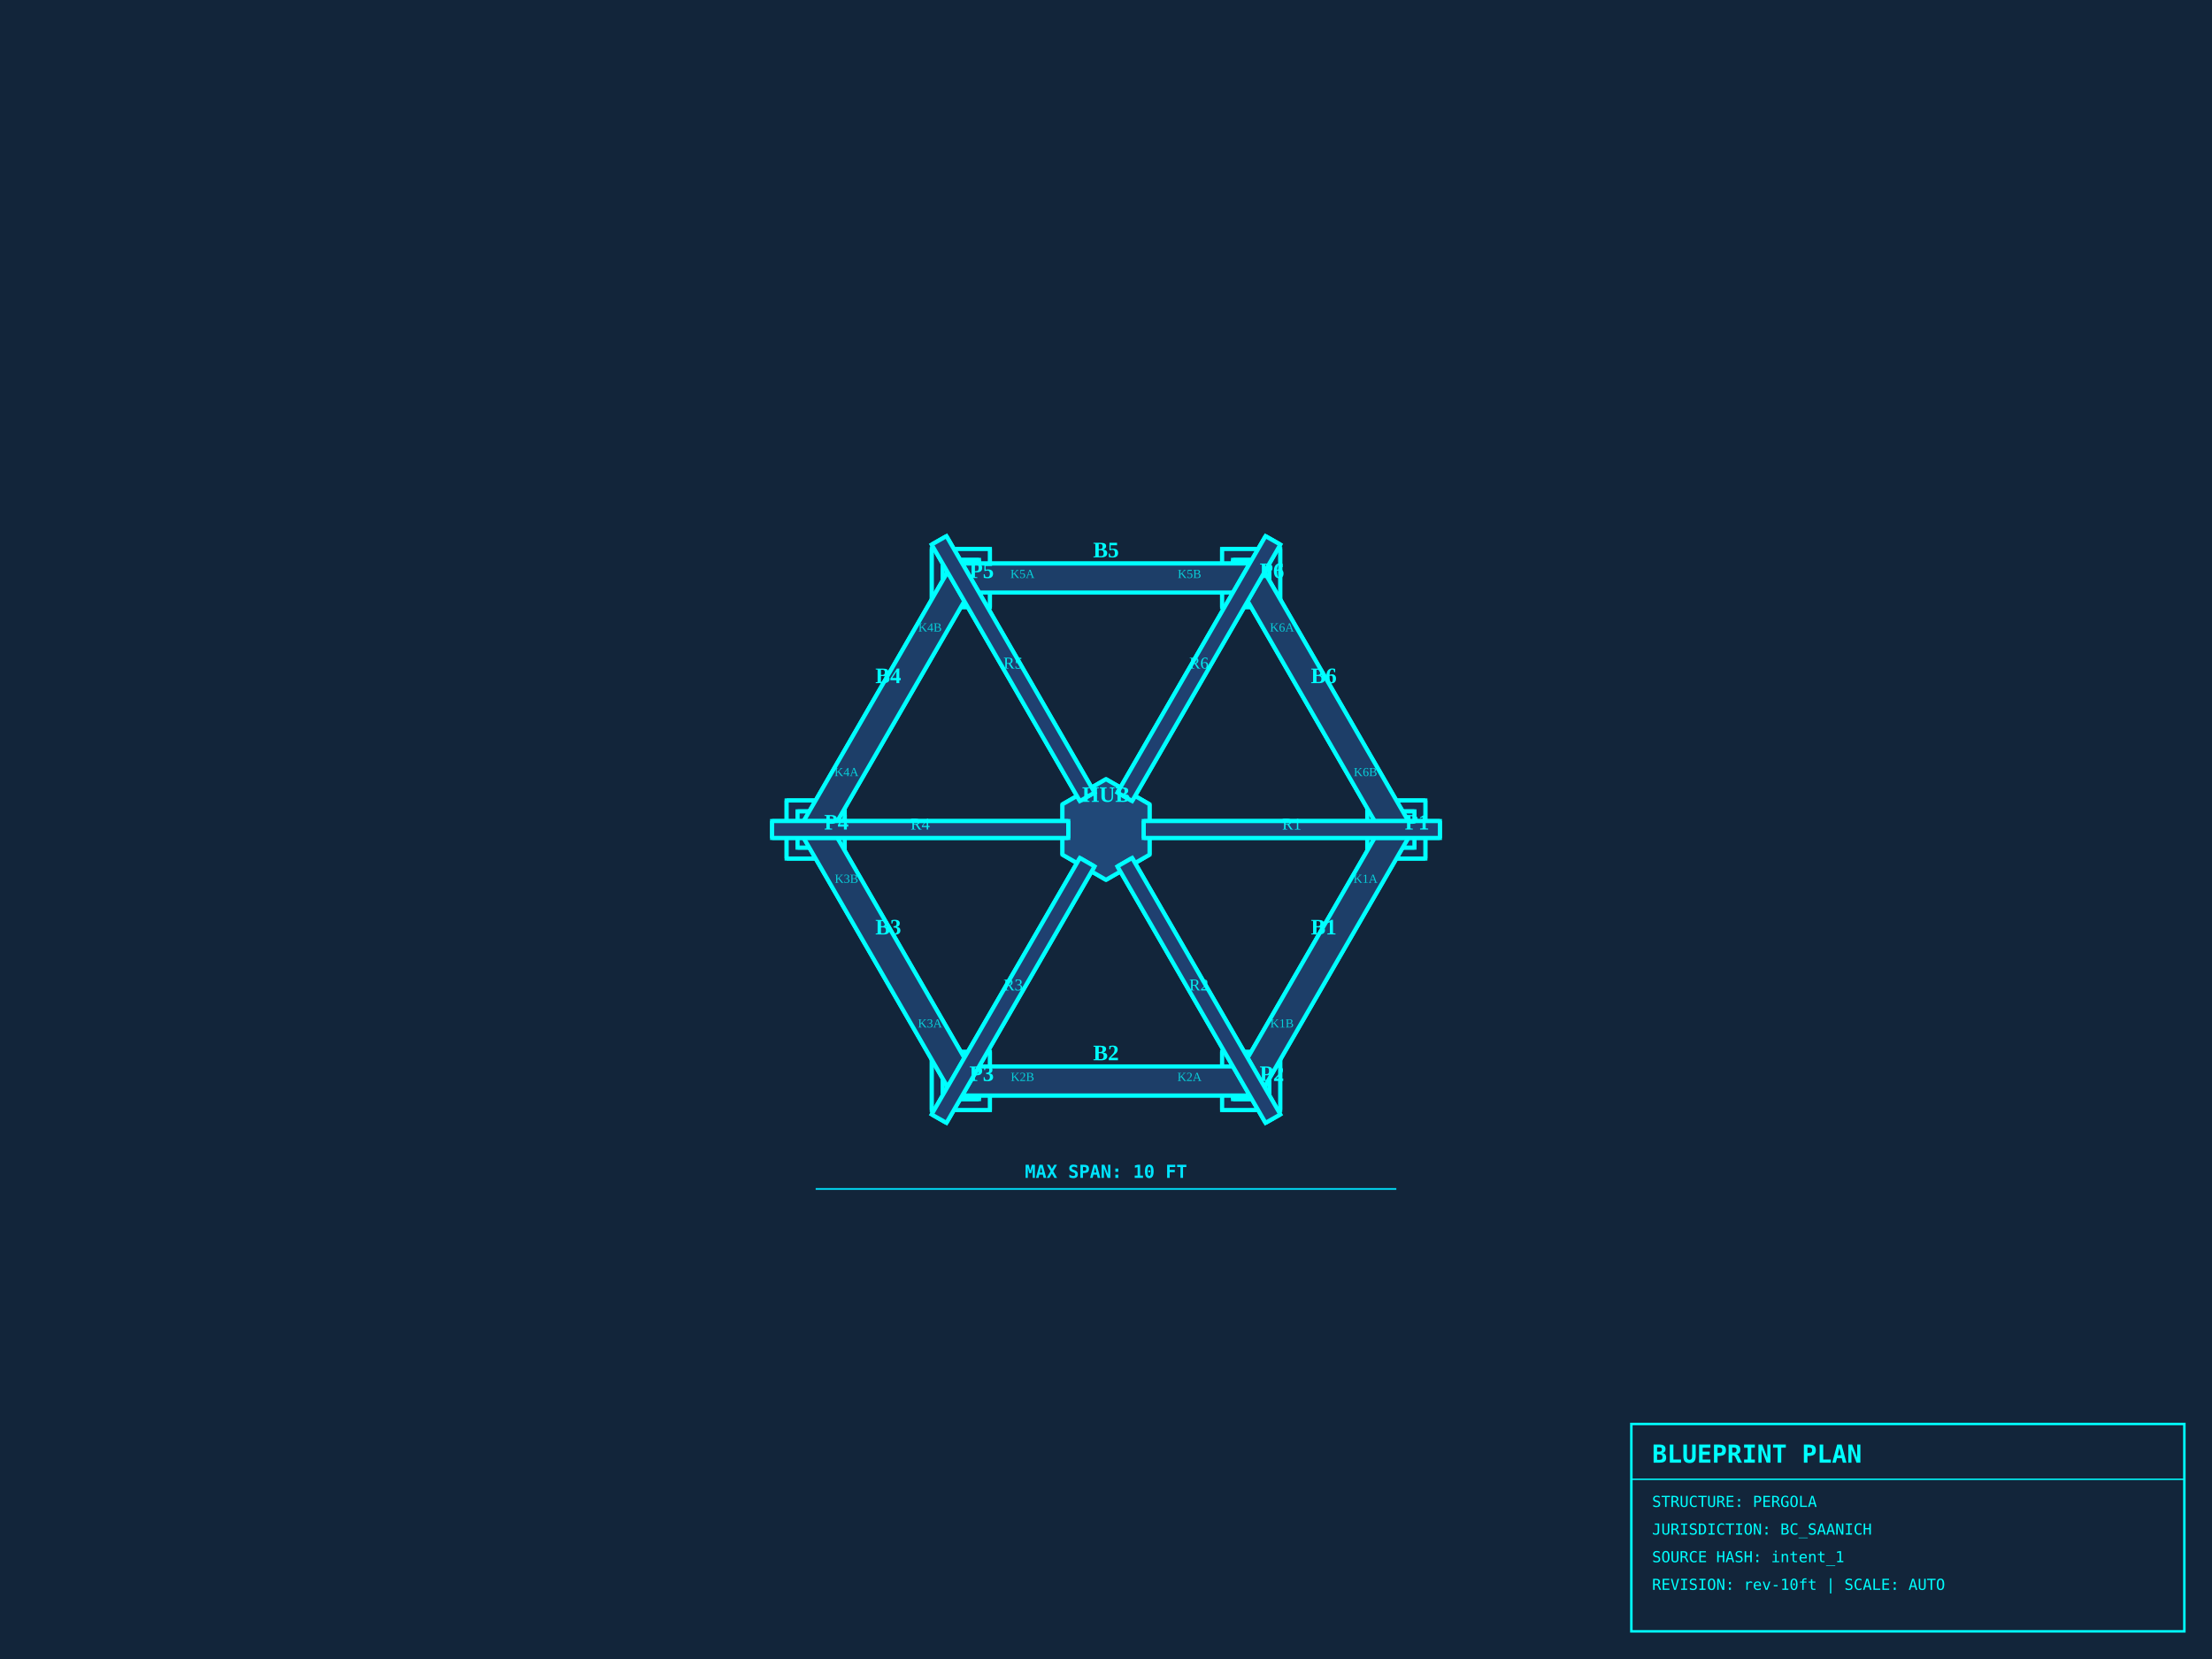
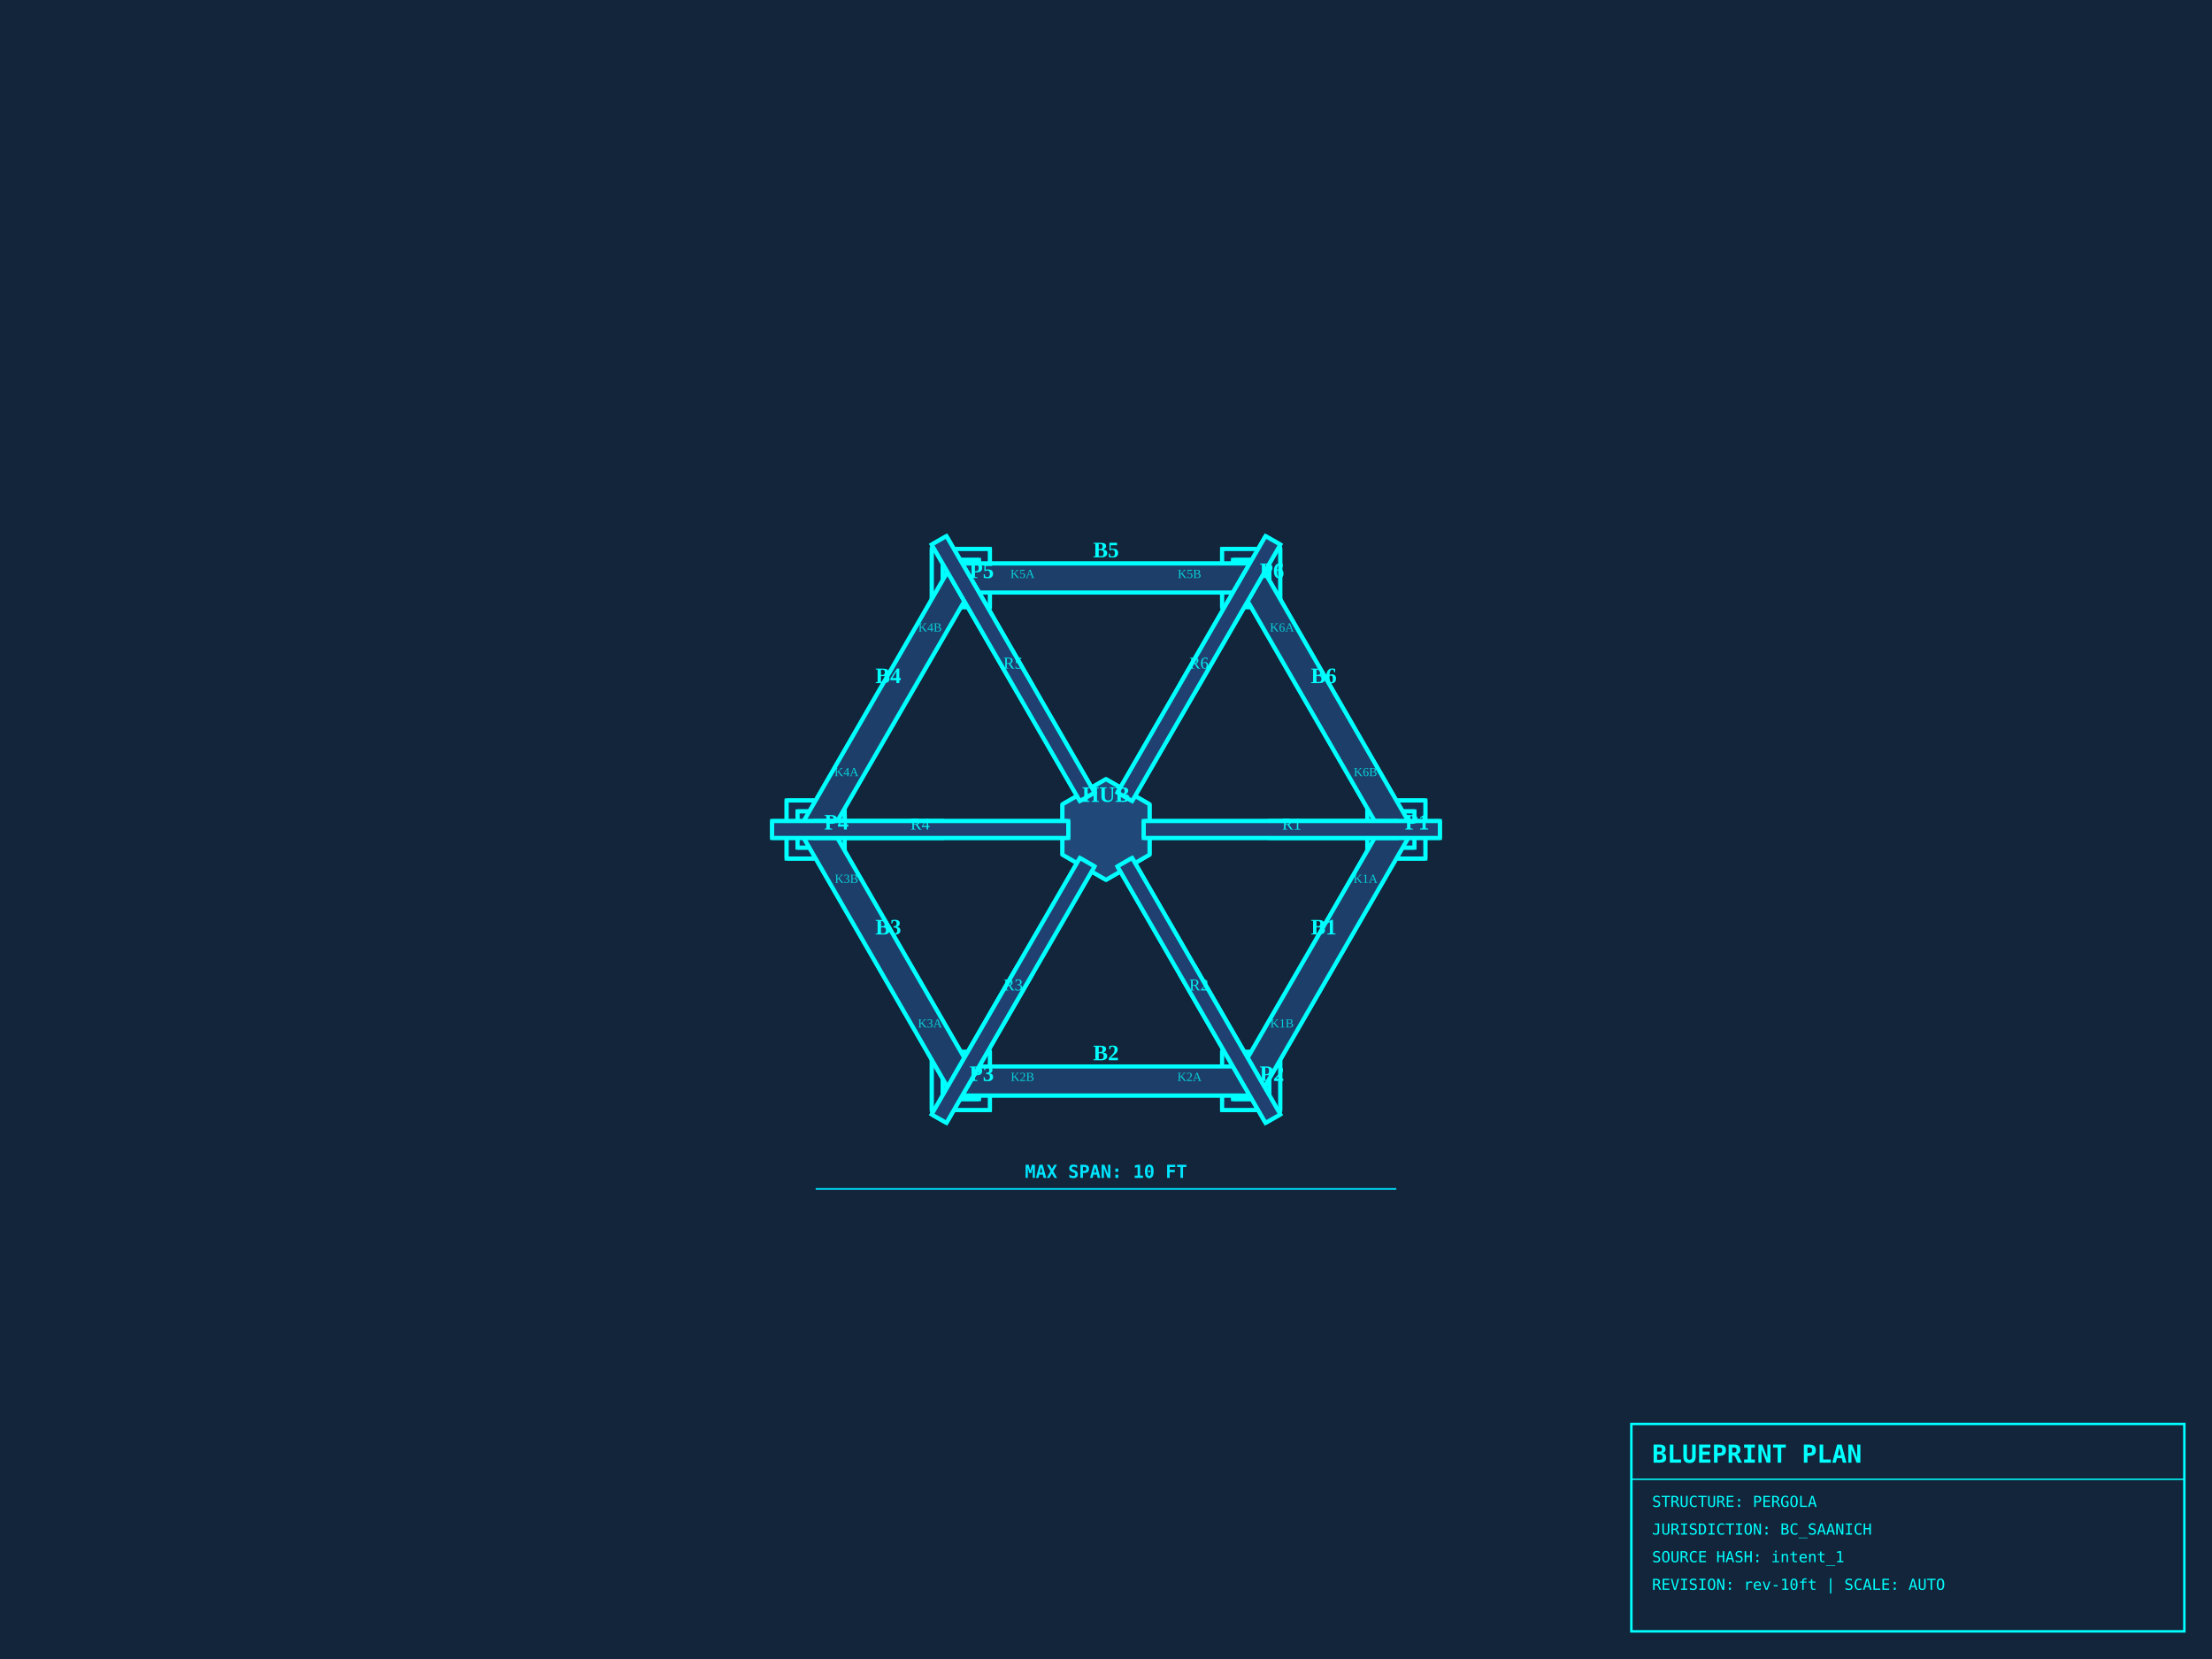
<svg xmlns="http://www.w3.org/2000/svg" viewBox="0 0 1600 1200" width="1600" height="1200">
  <rect width="100%" height="100%" fill="#12253a" />
  <polygon data-role="footing" data-id="FT1" data-tag="FT1" points="1031.0,621.0 1031.0,579.0 1031.0,579.0 1031.0,621.0" fill="#183050" stroke="#00ffff" stroke-width="3.0" />
  <polygon points="989.0,621.0 989.0,621.0 989.0,579.0 989.0,579.0" fill="#0d1e30" stroke="#00ffff" stroke-width="3.0" />
  <polygon points="1031.0,621.0 1031.0,621.0 989.0,621.0 989.0,621.0" fill="#122440" stroke="#00ffff" stroke-width="3.0" />
  <polygon points="1031.0,579.0 989.0,579.0 989.0,579.0 1031.0,579.0" fill="#0e1e34" stroke="#00ffff" stroke-width="3.0" />
  <polygon points="1031.0,621.0 1031.0,579.0 989.0,579.0 989.0,621.0" fill="#162c4e" stroke="#00ffff" stroke-width="3.0" />
  <polygon data-role="footing" data-id="FT2" data-tag="FT2" points="926.0,802.9 926.0,760.9 926.0,760.9 926.0,802.9" fill="#183050" stroke="#00ffff" stroke-width="3.0" />
  <polygon points="884.0,802.9 884.0,802.9 884.0,760.9 884.0,760.9" fill="#0d1e30" stroke="#00ffff" stroke-width="3.0" />
  <polygon points="926.0,802.9 926.0,802.9 884.0,802.9 884.0,802.9" fill="#122440" stroke="#00ffff" stroke-width="3.0" />
  <polygon points="926.0,760.9 884.0,760.9 884.0,760.9 926.0,760.9" fill="#0e1e34" stroke="#00ffff" stroke-width="3.0" />
  <polygon points="926.0,802.9 926.0,760.9 884.0,760.9 884.0,802.9" fill="#162c4e" stroke="#00ffff" stroke-width="3.0" />
  <polygon data-role="footing" data-id="FT3" data-tag="FT3" points="716.0,802.9 716.0,760.9 716.0,760.9 716.0,802.9" fill="#183050" stroke="#00ffff" stroke-width="3.0" />
  <polygon points="674.0,802.9 674.0,802.9 674.0,760.9 674.0,760.9" fill="#0d1e30" stroke="#00ffff" stroke-width="3.0" />
  <polygon points="716.0,802.9 716.0,802.9 674.0,802.9 674.0,802.9" fill="#122440" stroke="#00ffff" stroke-width="3.0" />
  <polygon points="716.0,760.9 674.0,760.9 674.0,760.9 716.0,760.9" fill="#0e1e34" stroke="#00ffff" stroke-width="3.0" />
  <polygon points="716.0,802.9 716.0,760.9 674.0,760.9 674.0,802.9" fill="#162c4e" stroke="#00ffff" stroke-width="3.0" />
  <polygon data-role="footing" data-id="FT4" data-tag="FT4" points="611.0,621.0 611.0,579.0 611.0,579.0 611.0,621.0" fill="#183050" stroke="#00ffff" stroke-width="3.0" />
  <polygon points="569.0,621.0 569.0,621.0 569.0,579.0 569.0,579.0" fill="#0d1e30" stroke="#00ffff" stroke-width="3.0" />
  <polygon points="611.0,621.0 611.0,621.0 569.0,621.0 569.0,621.0" fill="#122440" stroke="#00ffff" stroke-width="3.0" />
  <polygon points="611.0,579.0 569.0,579.0 569.0,579.0 611.0,579.0" fill="#0e1e34" stroke="#00ffff" stroke-width="3.0" />
  <polygon points="611.0,621.0 611.0,579.0 569.0,579.0 569.0,621.0" fill="#162c4e" stroke="#00ffff" stroke-width="3.0" />
  <polygon data-role="footing" data-id="FT5" data-tag="FT5" points="716.0,439.1 716.0,397.1 716.0,397.1 716.0,439.1" fill="#183050" stroke="#00ffff" stroke-width="3.0" />
  <polygon points="674.0,439.1 674.0,439.1 674.0,397.1 674.0,397.1" fill="#0d1e30" stroke="#00ffff" stroke-width="3.0" />
  <polygon points="716.0,439.1 716.0,439.1 674.0,439.1 674.0,439.1" fill="#122440" stroke="#00ffff" stroke-width="3.0" />
  <polygon points="716.0,397.1 674.0,397.1 674.0,397.1 716.0,397.1" fill="#0e1e34" stroke="#00ffff" stroke-width="3.0" />
  <polygon points="716.0,439.1 716.0,397.1 674.0,397.1 674.0,439.1" fill="#162c4e" stroke="#00ffff" stroke-width="3.0" />
  <polygon data-role="footing" data-id="FT6" data-tag="FT6" points="926.0,439.1 926.0,397.1 926.0,397.1 926.0,439.1" fill="#183050" stroke="#00ffff" stroke-width="3.0" />
  <polygon points="884.0,439.1 884.0,439.1 884.0,397.1 884.0,397.1" fill="#0d1e30" stroke="#00ffff" stroke-width="3.0" />
  <polygon points="926.0,439.1 926.0,439.1 884.0,439.1 884.0,439.1" fill="#122440" stroke="#00ffff" stroke-width="3.0" />
  <polygon points="926.0,397.1 884.0,397.1 884.0,397.1 926.0,397.1" fill="#0e1e34" stroke="#00ffff" stroke-width="3.0" />
  <polygon points="926.0,439.1 926.0,397.1 884.0,397.1 884.0,439.1" fill="#162c4e" stroke="#00ffff" stroke-width="3.0" />
  <polygon data-role="post" data-id="P1" data-tag="P1" points="1023.1,613.1 1023.1,586.9 1023.1,586.9 1023.1,613.1" fill="#1e4272" stroke="#00ffff" stroke-width="3.0" />
  <polygon points="996.9,613.1 996.9,613.1 996.9,586.9 996.9,586.9" fill="#0d1e30" stroke="#00ffff" stroke-width="3.0" />
  <polygon points="1023.1,613.1 1023.1,613.1 996.9,613.1 996.9,613.1" fill="#162e50" stroke="#00ffff" stroke-width="3.0" />
  <polygon points="1023.1,586.9 996.9,586.9 996.9,586.9 1023.1,586.9" fill="#0f2238" stroke="#00ffff" stroke-width="3.0" />
  <polygon points="1023.1,613.1 1023.1,586.9 996.9,586.9 996.9,613.1" fill="#1a3560" stroke="#00ffff" stroke-width="3.0" />
  <polygon data-role="post" data-id="P2" data-tag="P2" points="918.1,795.0 918.1,768.7 918.1,768.7 918.1,795.0" fill="#1e4272" stroke="#00ffff" stroke-width="3.0" />
  <polygon points="891.9,795.0 891.9,795.0 891.9,768.7 891.9,768.7" fill="#0d1e30" stroke="#00ffff" stroke-width="3.0" />
  <polygon points="918.1,795.0 918.1,795.0 891.9,795.0 891.9,795.0" fill="#162e50" stroke="#00ffff" stroke-width="3.0" />
  <polygon points="918.1,768.7 891.9,768.7 891.9,768.7 918.1,768.7" fill="#0f2238" stroke="#00ffff" stroke-width="3.0" />
  <polygon points="918.1,795.0 918.1,768.7 891.9,768.7 891.9,795.0" fill="#1a3560" stroke="#00ffff" stroke-width="3.0" />
  <polygon data-role="post" data-id="P3" data-tag="P3" points="708.1,795.0 708.1,768.7 708.1,768.7 708.1,795.0" fill="#1e4272" stroke="#00ffff" stroke-width="3.0" />
  <polygon points="681.9,795.0 681.9,795.0 681.9,768.7 681.9,768.7" fill="#0d1e30" stroke="#00ffff" stroke-width="3.0" />
  <polygon points="708.1,795.0 708.1,795.0 681.9,795.0 681.9,795.0" fill="#162e50" stroke="#00ffff" stroke-width="3.0" />
  <polygon points="708.1,768.7 681.9,768.7 681.9,768.7 708.1,768.7" fill="#0f2238" stroke="#00ffff" stroke-width="3.0" />
  <polygon points="708.1,795.0 708.1,768.7 681.9,768.7 681.9,795.0" fill="#1a3560" stroke="#00ffff" stroke-width="3.0" />
  <polygon data-role="post" data-id="P4" data-tag="P4" points="603.1,613.1 603.1,586.9 603.1,586.9 603.1,613.1" fill="#1e4272" stroke="#00ffff" stroke-width="3.0" />
  <polygon points="576.9,613.1 576.9,613.1 576.9,586.9 576.9,586.9" fill="#0d1e30" stroke="#00ffff" stroke-width="3.0" />
  <polygon points="603.1,613.1 603.1,613.1 576.9,613.1 576.9,613.1" fill="#162e50" stroke="#00ffff" stroke-width="3.0" />
  <polygon points="603.1,586.9 576.9,586.9 576.9,586.9 603.1,586.9" fill="#0f2238" stroke="#00ffff" stroke-width="3.0" />
  <polygon points="603.1,613.1 603.1,586.9 576.9,586.9 576.9,613.1" fill="#1a3560" stroke="#00ffff" stroke-width="3.0" />
  <polygon data-role="post" data-id="P5" data-tag="P5" points="708.1,431.3 708.1,405.0 708.1,405.0 708.1,431.3" fill="#1e4272" stroke="#00ffff" stroke-width="3.0" />
  <polygon points="681.9,431.3 681.9,431.3 681.9,405.0 681.9,405.0" fill="#0d1e30" stroke="#00ffff" stroke-width="3.0" />
  <polygon points="708.1,431.3 708.1,431.3 681.9,431.3 681.9,431.3" fill="#162e50" stroke="#00ffff" stroke-width="3.0" />
  <polygon points="708.1,405.0 681.9,405.0 681.9,405.0 708.1,405.0" fill="#0f2238" stroke="#00ffff" stroke-width="3.0" />
  <polygon points="708.1,431.3 708.1,405.0 681.9,405.0 681.9,431.3" fill="#1a3560" stroke="#00ffff" stroke-width="3.0" />
  <polygon data-role="post" data-id="P6" data-tag="P6" points="918.1,431.3 918.1,405.0 918.1,405.0 918.1,431.3" fill="#1e4272" stroke="#00ffff" stroke-width="3.0" />
  <polygon points="891.9,431.3 891.9,431.3 891.9,405.0 891.9,405.0" fill="#0d1e30" stroke="#00ffff" stroke-width="3.0" />
  <polygon points="918.1,431.3 918.1,431.3 891.9,431.3 891.9,431.3" fill="#162e50" stroke="#00ffff" stroke-width="3.0" />
  <polygon points="918.1,405.0 891.9,405.0 891.9,405.0 918.1,405.0" fill="#0f2238" stroke="#00ffff" stroke-width="3.0" />
  <polygon points="918.1,431.3 918.1,405.0 891.9,405.0 891.9,431.3" fill="#1a3560" stroke="#00ffff" stroke-width="3.0" />
  <polygon data-role="brace" data-id="K1A" data-tag="K1A" points="1010.9,610.7 979.4,665.2 975.1,672.7 1006.6,618.2" fill="#132440" stroke="#00ffff" stroke-width="3.0" />
  <polygon points="1000.3,604.6 996.0,612.1 964.5,666.6 968.8,659.1" fill="#0e1e34" stroke="#00ffff" stroke-width="3.0" />
  <polygon points="1010.9,610.7 1000.3,604.6 968.8,659.1 979.4,665.2" fill="#1b3760" stroke="#00ffff" stroke-width="3.0" />
  <polygon points="979.4,665.2 968.8,659.1 964.5,666.6 975.1,672.7" fill="#162c4e" stroke="#00ffff" stroke-width="3.0" />
  <polygon data-role="brace" data-id="K1B" data-tag="K1B" points="904.1,771.2 935.6,716.6 939.9,709.1 908.4,763.7" fill="#132440" stroke="#00ffff" stroke-width="3.0" />
  <polygon points="914.7,777.3 919.0,769.8 950.5,715.2 946.2,722.7" fill="#0e1e34" stroke="#00ffff" stroke-width="3.0" />
  <polygon points="904.1,771.2 914.7,777.3 946.2,722.7 935.6,716.6" fill="#1b3760" stroke="#00ffff" stroke-width="3.0" />
  <polygon points="935.6,716.6 946.2,722.7 950.5,715.2 939.9,709.1" fill="#162c4e" stroke="#00ffff" stroke-width="3.0" />
  <polygon data-role="brace" data-id="K2A" data-tag="K2A" points="896.2,788.0 833.2,788.0 824.5,788.0 887.5,788.0" fill="#132440" stroke="#00ffff" stroke-width="3.0" />
  <polygon points="896.2,775.7 887.5,775.7 824.5,775.7 833.2,775.7" fill="#0e1e34" stroke="#00ffff" stroke-width="3.0" />
  <polygon points="896.2,788.0 896.2,775.7 833.2,775.7 833.2,788.0" fill="#1b3760" stroke="#00ffff" stroke-width="3.0" />
  <polygon points="833.2,788.0 833.2,775.7 824.5,775.7 824.5,788.0" fill="#162c4e" stroke="#00ffff" stroke-width="3.0" />
  <polygon data-role="brace" data-id="K2B" data-tag="K2B" points="703.8,775.7 766.8,775.7 775.5,775.7 712.5,775.7" fill="#132440" stroke="#00ffff" stroke-width="3.0" />
  <polygon points="703.8,788.0 712.5,788.0 775.5,788.0 766.8,788.0" fill="#0e1e34" stroke="#00ffff" stroke-width="3.0" />
  <polygon points="703.8,775.7 703.8,788.0 766.8,788.0 766.8,775.7" fill="#1b3760" stroke="#00ffff" stroke-width="3.0" />
  <polygon points="766.8,775.7 766.8,788.0 775.5,788.0 775.5,775.7" fill="#162c4e" stroke="#00ffff" stroke-width="3.0" />
  <polygon data-role="brace" data-id="K3A" data-tag="K3A" points="685.3,777.3 653.8,722.7 649.5,715.2 681.0,769.8" fill="#132440" stroke="#00ffff" stroke-width="3.0" />
  <polygon points="695.9,771.2 691.6,763.7 660.1,709.1 664.4,716.6" fill="#0e1e34" stroke="#00ffff" stroke-width="3.0" />
  <polygon points="685.3,777.3 695.9,771.2 664.4,716.6 653.8,722.7" fill="#1b3760" stroke="#00ffff" stroke-width="3.0" />
  <polygon points="653.8,722.7 664.4,716.6 660.1,709.1 649.5,715.2" fill="#162c4e" stroke="#00ffff" stroke-width="3.0" />
  <polygon data-role="brace" data-id="K3B" data-tag="K3B" points="599.7,604.6 631.2,659.1 635.5,666.6 604.0,612.1" fill="#132440" stroke="#00ffff" stroke-width="3.0" />
  <polygon points="589.1,610.7 593.4,618.2 624.9,672.7 620.6,665.2" fill="#0e1e34" stroke="#00ffff" stroke-width="3.0" />
  <polygon points="599.7,604.6 589.1,610.7 620.6,665.2 631.2,659.1" fill="#1b3760" stroke="#00ffff" stroke-width="3.0" />
  <polygon points="631.2,659.1 620.6,665.2 624.9,672.7 635.5,666.6" fill="#162c4e" stroke="#00ffff" stroke-width="3.0" />
  <polygon data-role="brace" data-id="K4A" data-tag="K4A" points="589.1,589.3 620.6,534.8 624.9,527.3 593.4,581.8" fill="#132440" stroke="#00ffff" stroke-width="3.0" />
  <polygon points="599.7,595.4 604.0,587.9 635.5,533.4 631.2,540.9" fill="#0e1e34" stroke="#00ffff" stroke-width="3.0" />
  <polygon points="589.1,589.3 599.7,595.4 631.2,540.9 620.6,534.8" fill="#1b3760" stroke="#00ffff" stroke-width="3.0" />
  <polygon points="620.6,534.8 631.2,540.9 635.5,533.4 624.9,527.3" fill="#162c4e" stroke="#00ffff" stroke-width="3.0" />
  <polygon data-role="brace" data-id="K4B" data-tag="K4B" points="695.9,428.8 664.4,483.4 660.1,490.9 691.6,436.3" fill="#132440" stroke="#00ffff" stroke-width="3.0" />
  <polygon points="685.3,422.7 681.0,430.2 649.5,484.8 653.8,477.3" fill="#0e1e34" stroke="#00ffff" stroke-width="3.0" />
  <polygon points="695.9,428.8 685.3,422.7 653.8,477.3 664.4,483.4" fill="#1b3760" stroke="#00ffff" stroke-width="3.0" />
  <polygon points="664.4,483.4 653.8,477.3 649.5,484.8 660.1,490.9" fill="#162c4e" stroke="#00ffff" stroke-width="3.0" />
  <polygon data-role="brace" data-id="K5A" data-tag="K5A" points="703.8,412.0 766.8,412.0 775.5,412.0 712.5,412.0" fill="#132440" stroke="#00ffff" stroke-width="3.0" />
  <polygon points="703.8,424.3 712.5,424.3 775.5,424.3 766.8,424.3" fill="#0e1e34" stroke="#00ffff" stroke-width="3.0" />
  <polygon points="703.8,412.0 703.8,424.3 766.8,424.3 766.8,412.0" fill="#1b3760" stroke="#00ffff" stroke-width="3.0" />
  <polygon points="766.8,412.0 766.8,424.3 775.5,424.3 775.5,412.0" fill="#162c4e" stroke="#00ffff" stroke-width="3.0" />
  <polygon data-role="brace" data-id="K5B" data-tag="K5B" points="896.2,424.3 833.2,424.3 824.5,424.3 887.5,424.3" fill="#132440" stroke="#00ffff" stroke-width="3.0" />
  <polygon points="896.2,412.0 887.5,412.0 824.5,412.0 833.2,412.0" fill="#0e1e34" stroke="#00ffff" stroke-width="3.0" />
  <polygon points="896.2,424.3 896.2,412.0 833.2,412.0 833.2,424.3" fill="#1b3760" stroke="#00ffff" stroke-width="3.0" />
  <polygon points="833.2,424.3 833.2,412.0 824.5,412.0 824.5,424.3" fill="#162c4e" stroke="#00ffff" stroke-width="3.0" />
  <polygon data-role="brace" data-id="K6A" data-tag="K6A" points="914.7,422.7 946.2,477.3 950.5,484.8 919.0,430.2" fill="#132440" stroke="#00ffff" stroke-width="3.0" />
  <polygon points="904.1,428.8 908.4,436.3 939.9,490.9 935.6,483.4" fill="#0e1e34" stroke="#00ffff" stroke-width="3.0" />
  <polygon points="914.7,422.7 904.1,428.8 935.6,483.4 946.2,477.3" fill="#1b3760" stroke="#00ffff" stroke-width="3.0" />
  <polygon points="946.2,477.3 935.6,483.4 939.9,490.9 950.5,484.8" fill="#162c4e" stroke="#00ffff" stroke-width="3.0" />
  <polygon data-role="brace" data-id="K6B" data-tag="K6B" points="1000.3,595.4 968.8,540.9 964.5,533.4 996.0,587.9" fill="#132440" stroke="#00ffff" stroke-width="3.0" />
  <polygon points="1010.9,589.3 1006.6,581.8 975.1,527.3 979.4,534.8" fill="#0e1e34" stroke="#00ffff" stroke-width="3.0" />
  <polygon points="1000.3,595.4 1010.9,589.3 979.4,534.8 968.8,540.9" fill="#1b3760" stroke="#00ffff" stroke-width="3.0" />
  <polygon points="968.8,540.9 979.4,534.8 975.1,527.3 964.5,533.4" fill="#162c4e" stroke="#00ffff" stroke-width="3.0" />
-   <polygon data-role="beam" data-id="B1" data-tag="B1" points="1019.1,605.3 1019.1,605.3 1000.9,594.7 1000.9,594.7" fill="#162e4e" stroke="#00ffff" stroke-width="3.0" />
-   <polygon points="914.1,787.1 895.9,776.6 895.9,776.6 914.1,787.1" fill="#162e4e" stroke="#00ffff" stroke-width="3.0" />
-   <polygon points="1019.1,605.3 914.1,787.1 914.1,787.1 1019.1,605.3" fill="#122840" stroke="#00ffff" stroke-width="3.0" />
-   <polygon points="1000.9,594.7 1000.9,594.7 895.9,776.6 895.9,776.6" fill="#0d2035" stroke="#00ffff" stroke-width="3.0" />
-   <polygon points="1019.1,605.3 1000.9,594.7 895.9,776.6 914.1,787.1" fill="#1d3e68" stroke="#00ffff" stroke-width="3.0" />
-   <polygon data-role="beam" data-id="B2" data-tag="B2" points="905.0,792.4 905.0,792.4 905.0,771.4 905.0,771.4" fill="#162e4e" stroke="#00ffff" stroke-width="3.0" />
-   <polygon points="695.0,792.4 695.0,771.4 695.0,771.4 695.0,792.4" fill="#162e4e" stroke="#00ffff" stroke-width="3.0" />
-   <polygon points="905.0,792.4 695.0,792.4 695.0,792.4 905.0,792.4" fill="#122840" stroke="#00ffff" stroke-width="3.0" />
-   <polygon points="905.0,771.4 905.0,771.4 695.0,771.4 695.0,771.4" fill="#0d2035" stroke="#00ffff" stroke-width="3.0" />
-   <polygon points="905.0,792.4 905.0,771.4 695.0,771.4 695.0,792.4" fill="#1d3e68" stroke="#00ffff" stroke-width="3.0" />
-   <polygon data-role="beam" data-id="B3" data-tag="B3" points="685.9,787.1 685.9,787.1 704.1,776.6 704.1,776.6" fill="#162e4e" stroke="#00ffff" stroke-width="3.0" />
-   <polygon points="580.9,605.3 599.1,594.7 599.1,594.7 580.9,605.3" fill="#162e4e" stroke="#00ffff" stroke-width="3.0" />
-   <polygon points="685.9,787.1 580.9,605.3 580.9,605.3 685.9,787.1" fill="#122840" stroke="#00ffff" stroke-width="3.0" />
-   <polygon points="704.1,776.6 704.1,776.6 599.1,594.7 599.1,594.7" fill="#0d2035" stroke="#00ffff" stroke-width="3.0" />
-   <polygon points="685.9,787.1 704.1,776.6 599.1,594.7 580.9,605.3" fill="#1d3e68" stroke="#00ffff" stroke-width="3.0" />
-   <polygon data-role="beam" data-id="B4" data-tag="B4" points="580.9,594.7 580.9,594.7 599.1,605.3 599.1,605.3" fill="#162e4e" stroke="#00ffff" stroke-width="3.0" />
-   <polygon points="685.9,412.9 704.1,423.4 704.1,423.4 685.9,412.9" fill="#162e4e" stroke="#00ffff" stroke-width="3.0" />
-   <polygon points="580.9,594.7 685.9,412.9 685.9,412.9 580.9,594.7" fill="#122840" stroke="#00ffff" stroke-width="3.0" />
-   <polygon points="599.1,605.3 599.1,605.3 704.1,423.4 704.1,423.4" fill="#0d2035" stroke="#00ffff" stroke-width="3.0" />
-   <polygon points="580.9,594.7 599.1,605.3 704.1,423.4 685.9,412.9" fill="#1d3e68" stroke="#00ffff" stroke-width="3.0" />
-   <polygon data-role="beam" data-id="B5" data-tag="B5" points="695.0,407.6 695.0,407.6 695.0,428.6 695.0,428.6" fill="#162e4e" stroke="#00ffff" stroke-width="3.0" />
-   <polygon points="905.0,407.6 905.0,428.6 905.0,428.6 905.0,407.6" fill="#162e4e" stroke="#00ffff" stroke-width="3.0" />
-   <polygon points="695.0,407.6 905.0,407.6 905.0,407.6 695.0,407.6" fill="#122840" stroke="#00ffff" stroke-width="3.0" />
-   <polygon points="695.0,428.6 695.0,428.6 905.0,428.6 905.0,428.6" fill="#0d2035" stroke="#00ffff" stroke-width="3.0" />
-   <polygon points="695.0,407.6 695.0,428.6 905.0,428.6 905.0,407.6" fill="#1d3e68" stroke="#00ffff" stroke-width="3.0" />
-   <polygon data-role="beam" data-id="B6" data-tag="B6" points="914.1,412.9 914.1,412.9 895.9,423.4 895.9,423.4" fill="#162e4e" stroke="#00ffff" stroke-width="3.0" />
-   <polygon points="1019.1,594.7 1000.9,605.3 1000.9,605.3 1019.1,594.7" fill="#162e4e" stroke="#00ffff" stroke-width="3.0" />
-   <polygon points="914.1,412.9 1019.1,594.7 1019.1,594.7 914.1,412.9" fill="#122840" stroke="#00ffff" stroke-width="3.0" />
-   <polygon points="895.9,423.4 895.9,423.4 1000.9,605.3 1000.9,605.3" fill="#0d2035" stroke="#00ffff" stroke-width="3.0" />
-   <polygon points="914.1,412.9 895.9,423.4 1000.9,605.3 1019.1,594.7" fill="#1d3e68" stroke="#00ffff" stroke-width="3.0" />
+   <polygon data-role="beam" data-id="B1" data-tag="B1" points="997.9,600.0 997.9,600.0 1022.1,600.0 1022.1,600.0" fill="#162e4e" stroke="#00ffff" stroke-width="3.0" />
+   <polygon points="898.9,771.4 911.1,792.4 911.1,792.4 898.9,771.4" fill="#162e4e" stroke="#00ffff" stroke-width="3.0" />
+   <polygon points="1022.1,600.0 1022.1,600.0 911.1,792.4 911.1,792.4" fill="#0d2035" stroke="#00ffff" stroke-width="3.0" />
+   <polygon points="997.9,600.0 898.9,771.4 898.9,771.4 997.9,600.0" fill="#122840" stroke="#00ffff" stroke-width="3.0" />
+   <polygon points="997.9,600.0 898.9,771.4 911.1,792.4 1022.1,600.0" fill="#1d3e68" stroke="#00ffff" stroke-width="3.0" />
+   <polygon data-role="beam" data-id="B2" data-tag="B2" points="898.9,771.4 898.9,771.4 911.1,792.4 911.1,792.4" fill="#162e4e" stroke="#00ffff" stroke-width="3.0" />
+   <polygon points="701.1,771.4 688.9,792.4 688.9,792.4 701.1,771.4" fill="#162e4e" stroke="#00ffff" stroke-width="3.0" />
+   <polygon points="911.1,792.4 911.1,792.4 688.9,792.4 688.9,792.4" fill="#0d2035" stroke="#00ffff" stroke-width="3.0" />
+   <polygon points="898.9,771.4 701.1,771.4 701.1,771.4 898.9,771.4" fill="#122840" stroke="#00ffff" stroke-width="3.0" />
+   <polygon points="898.9,771.4 701.1,771.4 688.9,792.4 911.1,792.4" fill="#1d3e68" stroke="#00ffff" stroke-width="3.0" />
+   <polygon data-role="beam" data-id="B3" data-tag="B3" points="701.1,771.4 701.1,771.4 688.9,792.4 688.9,792.4" fill="#162e4e" stroke="#00ffff" stroke-width="3.0" />
+   <polygon points="602.1,600.0 577.9,600.0 577.9,600.0 602.1,600.0" fill="#162e4e" stroke="#00ffff" stroke-width="3.0" />
+   <polygon points="688.9,792.4 688.9,792.4 577.9,600.0 577.9,600.0" fill="#0d2035" stroke="#00ffff" stroke-width="3.0" />
+   <polygon points="701.1,771.4 602.1,600.0 602.1,600.0 701.1,771.4" fill="#122840" stroke="#00ffff" stroke-width="3.0" />
+   <polygon points="701.1,771.4 602.1,600.0 577.9,600.0 688.9,792.4" fill="#1d3e68" stroke="#00ffff" stroke-width="3.0" />
+   <polygon data-role="beam" data-id="B4" data-tag="B4" points="602.1,600.0 602.1,600.0 577.9,600.0 577.9,600.0" fill="#162e4e" stroke="#00ffff" stroke-width="3.0" />
+   <polygon points="701.1,428.6 688.9,407.6 688.9,407.6 701.1,428.6" fill="#162e4e" stroke="#00ffff" stroke-width="3.0" />
+   <polygon points="577.9,600.0 577.9,600.0 688.9,407.6 688.9,407.6" fill="#0d2035" stroke="#00ffff" stroke-width="3.0" />
+   <polygon points="602.1,600.0 701.1,428.6 701.1,428.6 602.1,600.0" fill="#122840" stroke="#00ffff" stroke-width="3.0" />
+   <polygon points="602.1,600.0 701.1,428.6 688.9,407.6 577.9,600.0" fill="#1d3e68" stroke="#00ffff" stroke-width="3.0" />
+   <polygon data-role="beam" data-id="B5" data-tag="B5" points="701.1,428.6 701.1,428.6 688.9,407.6 688.9,407.6" fill="#162e4e" stroke="#00ffff" stroke-width="3.0" />
+   <polygon points="898.9,428.6 911.1,407.6 911.1,407.6 898.9,428.6" fill="#162e4e" stroke="#00ffff" stroke-width="3.0" />
+   <polygon points="688.9,407.6 688.9,407.6 911.1,407.6 911.1,407.6" fill="#0d2035" stroke="#00ffff" stroke-width="3.0" />
+   <polygon points="701.1,428.6 898.9,428.6 898.9,428.6 701.1,428.6" fill="#122840" stroke="#00ffff" stroke-width="3.0" />
+   <polygon points="701.1,428.6 898.9,428.6 911.1,407.6 688.9,407.6" fill="#1d3e68" stroke="#00ffff" stroke-width="3.0" />
+   <polygon data-role="beam" data-id="B6" data-tag="B6" points="898.9,428.6 898.9,428.6 911.1,407.6 911.1,407.6" fill="#162e4e" stroke="#00ffff" stroke-width="3.0" />
+   <polygon points="997.9,600.0 1022.1,600.0 1022.1,600.0 997.9,600.0" fill="#162e4e" stroke="#00ffff" stroke-width="3.0" />
+   <polygon points="911.1,407.6 911.1,407.6 1022.1,600.0 1022.1,600.0" fill="#0d2035" stroke="#00ffff" stroke-width="3.0" />
+   <polygon points="898.9,428.6 997.9,600.0 997.9,600.0 898.9,428.6" fill="#122840" stroke="#00ffff" stroke-width="3.0" />
+   <polygon points="898.9,428.6 997.9,600.0 1022.1,600.0 911.1,407.6" fill="#1d3e68" stroke="#00ffff" stroke-width="3.0" />
  <polygon data-role="hub" data-id="HUB" data-tag="HUB" points="831.5,581.8 831.5,618.2 831.5,618.2 831.5,581.8" fill="#1a3868" stroke="#00ffff" stroke-width="3.0" />
  <polygon points="831.5,618.2 800.0,636.4 800.0,636.4 831.5,618.2" fill="#1a3868" stroke="#00ffff" stroke-width="3.0" />
  <polygon points="800.0,636.4 768.5,618.2 768.5,618.2 800.0,636.4" fill="#1a3868" stroke="#00ffff" stroke-width="3.0" />
  <polygon points="768.5,618.2 768.5,581.8 768.5,581.8 768.5,618.2" fill="#1a3868" stroke="#00ffff" stroke-width="3.0" />
  <polygon points="768.5,581.8 800.0,563.6 800.0,563.6 768.5,581.8" fill="#1a3868" stroke="#00ffff" stroke-width="3.0" />
  <polygon points="800.0,563.6 831.5,581.8 831.5,581.8 800.0,563.6" fill="#1a3868" stroke="#00ffff" stroke-width="3.0" />
  <polygon points="831.5,581.8 831.5,618.2 800.0,636.4 768.5,618.2 768.5,581.8 800.0,563.6" fill="#204878" stroke="#00ffff" stroke-width="3.0" />
-   <polygon data-role="rafter" data-id="R1" data-tag="R1" points="1010.0,600.0 1010.0,600.0 1010.0,600.0 1010.0,600.0" fill="#132842" stroke="#00ffff" stroke-width="3.0" />
-   <polygon points="1041.5,606.1 827.3,606.1 827.3,606.1 1010.0,600.0 1010.0,600.0 1041.5,606.1" fill="#132842" stroke="#00ffff" stroke-width="3.0" />
-   <polygon points="1041.5,593.9 1010.0,600.0 1010.0,600.0 827.3,593.9 827.3,593.9 1041.5,593.9" fill="#0e2234" stroke="#00ffff" stroke-width="3.0" />
+   <polygon data-role="rafter" data-id="R1" data-tag="R1" points="918.6,606.1 918.6,593.9 1010.0,593.9 1010.0,606.1" fill="#132842" stroke="#00ffff" stroke-width="3.0" />
+   <polygon points="1041.5,606.1 827.3,606.1 827.3,606.1 918.6,606.1 1010.0,606.1 1041.5,606.1" fill="#132842" stroke="#00ffff" stroke-width="3.0" />
+   <polygon points="1041.5,593.9 1010.0,593.9 918.6,593.9 827.3,593.9 827.3,593.9 1041.5,593.9" fill="#0e2234" stroke="#00ffff" stroke-width="3.0" />
  <polygon points="827.3,606.1 827.3,593.9 827.3,593.9 827.3,606.1" fill="#172d4c" stroke="#00ffff" stroke-width="3.0" />
  <polygon points="1041.5,606.1 1041.5,593.9 1041.5,593.9 1041.5,606.1" fill="#172d4c" stroke="#00ffff" stroke-width="3.0" />
  <polygon points="1041.5,606.1 1041.5,593.9 827.3,593.9 827.3,606.1" fill="#1f4070" stroke="#00ffff" stroke-width="3.0" />
-   <polygon data-role="rafter" data-id="R2" data-tag="R2" points="905.0,781.9 905.0,781.9 905.0,781.9 905.0,781.9" fill="#132842" stroke="#00ffff" stroke-width="3.0" />
-   <polygon points="915.4,812.2 808.3,626.7 808.3,626.7 905.0,781.9 905.0,781.9 915.4,812.2" fill="#132842" stroke="#00ffff" stroke-width="3.0" />
-   <polygon points="926.1,806.1 905.0,781.9 905.0,781.9 818.9,620.6 818.9,620.6 926.1,806.1" fill="#0e2234" stroke="#00ffff" stroke-width="3.0" />
+   <polygon data-role="rafter" data-id="R2" data-tag="R2" points="854.0,705.8 864.6,699.7 910.3,778.8 899.7,784.9" fill="#132842" stroke="#00ffff" stroke-width="3.0" />
+   <polygon points="915.4,812.2 808.3,626.7 808.3,626.7 854.0,705.8 899.7,784.9 915.4,812.2" fill="#132842" stroke="#00ffff" stroke-width="3.0" />
+   <polygon points="926.1,806.1 910.3,778.8 864.6,699.7 818.9,620.6 818.9,620.6 926.1,806.1" fill="#0e2234" stroke="#00ffff" stroke-width="3.0" />
  <polygon points="808.3,626.7 818.9,620.6 818.9,620.6 808.3,626.7" fill="#172d4c" stroke="#00ffff" stroke-width="3.0" />
  <polygon points="915.4,812.2 926.1,806.1 926.1,806.1 915.4,812.2" fill="#172d4c" stroke="#00ffff" stroke-width="3.0" />
  <polygon points="915.4,812.2 926.1,806.1 818.9,620.6 808.3,626.7" fill="#1f4070" stroke="#00ffff" stroke-width="3.0" />
-   <polygon data-role="rafter" data-id="R3" data-tag="R3" points="695.0,781.9 695.0,781.9 695.0,781.9 695.0,781.9" fill="#132842" stroke="#00ffff" stroke-width="3.0" />
-   <polygon points="673.9,806.1 781.1,620.6 781.1,620.6 695.0,781.9 695.0,781.9 673.9,806.1" fill="#132842" stroke="#00ffff" stroke-width="3.0" />
-   <polygon points="684.6,812.2 695.0,781.9 695.0,781.9 791.7,626.7 791.7,626.7 684.6,812.2" fill="#0e2234" stroke="#00ffff" stroke-width="3.0" />
+   <polygon data-role="rafter" data-id="R3" data-tag="R3" points="735.4,699.7 746.0,705.8 700.3,784.9 689.7,778.8" fill="#132842" stroke="#00ffff" stroke-width="3.0" />
+   <polygon points="673.9,806.1 781.1,620.6 781.1,620.6 735.4,699.7 689.7,778.8 673.9,806.1" fill="#132842" stroke="#00ffff" stroke-width="3.0" />
+   <polygon points="684.6,812.2 700.3,784.9 746.0,705.8 791.7,626.7 791.7,626.7 684.6,812.2" fill="#0e2234" stroke="#00ffff" stroke-width="3.0" />
  <polygon points="781.1,620.6 791.7,626.7 791.7,626.7 781.1,620.6" fill="#172d4c" stroke="#00ffff" stroke-width="3.0" />
  <polygon points="673.9,806.1 684.6,812.2 684.6,812.2 673.9,806.1" fill="#172d4c" stroke="#00ffff" stroke-width="3.0" />
  <polygon points="673.9,806.1 684.6,812.2 791.7,626.7 781.1,620.6" fill="#1f4070" stroke="#00ffff" stroke-width="3.0" />
-   <polygon data-role="rafter" data-id="R4" data-tag="R4" points="590.0,600.0 590.0,600.0 590.0,600.0 590.0,600.0" fill="#132842" stroke="#00ffff" stroke-width="3.0" />
-   <polygon points="558.5,593.9 772.7,593.9 772.7,593.9 590.0,600.0 590.0,600.0 558.5,593.9" fill="#132842" stroke="#00ffff" stroke-width="3.0" />
-   <polygon points="558.5,606.1 590.0,600.0 590.0,600.0 772.7,606.1 772.7,606.1 558.5,606.1" fill="#0e2234" stroke="#00ffff" stroke-width="3.0" />
+   <polygon data-role="rafter" data-id="R4" data-tag="R4" points="681.4,593.9 681.4,606.1 590.0,606.1 590.0,593.9" fill="#132842" stroke="#00ffff" stroke-width="3.0" />
+   <polygon points="558.5,593.9 772.7,593.9 772.7,593.9 681.4,593.9 590.0,593.9 558.5,593.9" fill="#132842" stroke="#00ffff" stroke-width="3.0" />
+   <polygon points="558.5,606.1 590.0,606.1 681.4,606.1 772.7,606.1 772.7,606.1 558.5,606.1" fill="#0e2234" stroke="#00ffff" stroke-width="3.0" />
  <polygon points="772.7,593.9 772.7,606.1 772.7,606.1 772.7,593.9" fill="#172d4c" stroke="#00ffff" stroke-width="3.0" />
  <polygon points="558.5,593.9 558.5,606.1 558.5,606.1 558.5,593.9" fill="#172d4c" stroke="#00ffff" stroke-width="3.0" />
  <polygon points="558.5,593.9 558.5,606.1 772.7,606.1 772.7,593.9" fill="#1f4070" stroke="#00ffff" stroke-width="3.0" />
-   <polygon data-role="rafter" data-id="R5" data-tag="R5" points="695.0,418.1 695.0,418.1 695.0,418.1 695.0,418.1" fill="#132842" stroke="#00ffff" stroke-width="3.0" />
-   <polygon points="684.6,387.8 791.7,573.3 791.7,573.3 695.0,418.1 695.0,418.1 684.6,387.8" fill="#132842" stroke="#00ffff" stroke-width="3.0" />
-   <polygon points="673.9,393.9 695.0,418.1 695.0,418.1 781.1,579.4 781.1,579.4 673.9,393.9" fill="#0e2234" stroke="#00ffff" stroke-width="3.0" />
+   <polygon data-role="rafter" data-id="R5" data-tag="R5" points="746.0,494.2 735.4,500.3 689.7,421.2 700.3,415.1" fill="#132842" stroke="#00ffff" stroke-width="3.0" />
+   <polygon points="684.6,387.8 791.7,573.3 791.7,573.3 746.0,494.2 700.3,415.1 684.6,387.8" fill="#132842" stroke="#00ffff" stroke-width="3.0" />
+   <polygon points="673.9,393.9 689.7,421.2 735.4,500.3 781.1,579.4 781.1,579.4 673.9,393.9" fill="#0e2234" stroke="#00ffff" stroke-width="3.0" />
  <polygon points="791.7,573.3 781.1,579.4 781.1,579.4 791.7,573.3" fill="#172d4c" stroke="#00ffff" stroke-width="3.0" />
  <polygon points="684.6,387.8 673.9,393.9 673.9,393.9 684.6,387.8" fill="#172d4c" stroke="#00ffff" stroke-width="3.0" />
  <polygon points="684.6,387.8 673.9,393.9 781.1,579.4 791.7,573.3" fill="#1f4070" stroke="#00ffff" stroke-width="3.0" />
-   <polygon data-role="rafter" data-id="R6" data-tag="R6" points="905.0,418.1 905.0,418.1 905.0,418.1 905.0,418.1" fill="#132842" stroke="#00ffff" stroke-width="3.0" />
-   <polygon points="926.1,393.9 818.9,579.4 818.9,579.4 905.0,418.1 905.0,418.1 926.1,393.9" fill="#132842" stroke="#00ffff" stroke-width="3.0" />
-   <polygon points="915.4,387.8 905.0,418.1 905.0,418.1 808.3,573.3 808.3,573.3 915.4,387.8" fill="#0e2234" stroke="#00ffff" stroke-width="3.0" />
+   <polygon data-role="rafter" data-id="R6" data-tag="R6" points="864.6,500.3 854.0,494.2 899.7,415.1 910.3,421.2" fill="#132842" stroke="#00ffff" stroke-width="3.0" />
+   <polygon points="926.1,393.9 818.9,579.4 818.9,579.4 864.6,500.3 910.3,421.2 926.1,393.9" fill="#132842" stroke="#00ffff" stroke-width="3.0" />
+   <polygon points="915.4,387.8 899.7,415.1 854.0,494.2 808.3,573.3 808.3,573.3 915.4,387.8" fill="#0e2234" stroke="#00ffff" stroke-width="3.0" />
  <polygon points="818.9,579.4 808.3,573.3 808.3,573.3 818.9,579.4" fill="#172d4c" stroke="#00ffff" stroke-width="3.0" />
  <polygon points="926.1,393.9 915.4,387.8 915.4,387.8 926.1,393.9" fill="#172d4c" stroke="#00ffff" stroke-width="3.0" />
  <polygon points="926.1,393.9 915.4,387.8 808.3,573.3 818.9,579.4" fill="#1f4070" stroke="#00ffff" stroke-width="3.0" />
  <g id="annotation-labels-layer">
    <text x="1025.0" y="600.0" text-anchor="middle" font-size="16" font-weight="bold" fill="#00ffff" opacity="1.0" data-label="P1">P1</text>
    <text x="920.0" y="781.9" text-anchor="middle" font-size="16" font-weight="bold" fill="#00ffff" opacity="1.0" data-label="P2">P2</text>
    <text x="710.0" y="781.9" text-anchor="middle" font-size="16" font-weight="bold" fill="#00ffff" opacity="1.0" data-label="P3">P3</text>
    <text x="605.0" y="600.0" text-anchor="middle" font-size="16" font-weight="bold" fill="#00ffff" opacity="1.0" data-label="P4">P4</text>
    <text x="710.0" y="418.1" text-anchor="middle" font-size="16" font-weight="bold" fill="#00ffff" opacity="1.0" data-label="P5">P5</text>
    <text x="920.0" y="418.1" text-anchor="middle" font-size="16" font-weight="bold" fill="#00ffff" opacity="1.0" data-label="P6">P6</text>
    <text x="957.5" y="675.9" text-anchor="middle" font-size="16" font-weight="bold" fill="#00ffff" opacity="1.0" data-label="B1">B1</text>
    <text x="800.0" y="766.9" text-anchor="middle" font-size="16" font-weight="bold" fill="#00ffff" opacity="1.0" data-label="B2">B2</text>
    <text x="642.5" y="675.9" text-anchor="middle" font-size="16" font-weight="bold" fill="#00ffff" opacity="1.0" data-label="B3">B3</text>
    <text x="642.5" y="494.1" text-anchor="middle" font-size="16" font-weight="bold" fill="#00ffff" opacity="1.0" data-label="B4">B4</text>
    <text x="800.0" y="403.1" text-anchor="middle" font-size="16" font-weight="bold" fill="#00ffff" opacity="1.0" data-label="B5">B5</text>
    <text x="957.5" y="494.1" text-anchor="middle" font-size="16" font-weight="bold" fill="#00ffff" opacity="1.0" data-label="B6">B6</text>
    <text x="987.7" y="638.6" text-anchor="middle" font-size="9" font-weight="normal" fill="#00ffff" opacity="0.75" data-label="K1A">K1A</text>
    <text x="927.3" y="743.2" text-anchor="middle" font-size="9" font-weight="normal" fill="#00ffff" opacity="0.75" data-label="K1B">K1B</text>
    <text x="860.4" y="781.9" text-anchor="middle" font-size="9" font-weight="normal" fill="#00ffff" opacity="0.75" data-label="K2A">K2A</text>
    <text x="739.6" y="781.9" text-anchor="middle" font-size="9" font-weight="normal" fill="#00ffff" opacity="0.75" data-label="K2B">K2B</text>
    <text x="672.7" y="743.2" text-anchor="middle" font-size="9" font-weight="normal" fill="#00ffff" opacity="0.75" data-label="K3A">K3A</text>
    <text x="612.3" y="638.6" text-anchor="middle" font-size="9" font-weight="normal" fill="#00ffff" opacity="0.75" data-label="K3B">K3B</text>
    <text x="612.3" y="561.4" text-anchor="middle" font-size="9" font-weight="normal" fill="#00ffff" opacity="0.75" data-label="K4A">K4A</text>
    <text x="672.7" y="456.8" text-anchor="middle" font-size="9" font-weight="normal" fill="#00ffff" opacity="0.75" data-label="K4B">K4B</text>
    <text x="739.6" y="418.1" text-anchor="middle" font-size="9" font-weight="normal" fill="#00ffff" opacity="0.75" data-label="K5A">K5A</text>
    <text x="860.4" y="418.1" text-anchor="middle" font-size="9" font-weight="normal" fill="#00ffff" opacity="0.75" data-label="K5B">K5B</text>
    <text x="927.3" y="456.8" text-anchor="middle" font-size="9" font-weight="normal" fill="#00ffff" opacity="0.75" data-label="K6A">K6A</text>
    <text x="987.7" y="561.4" text-anchor="middle" font-size="9" font-weight="normal" fill="#00ffff" opacity="0.75" data-label="K6B">K6B</text>
    <text x="934.4" y="600.0" text-anchor="middle" font-size="12" font-weight="normal" fill="#00ffff" opacity="0.9" data-label="R1">R1</text>
    <text x="867.2" y="716.4" text-anchor="middle" font-size="12" font-weight="normal" fill="#00ffff" opacity="0.9" data-label="R2">R2</text>
    <text x="732.8" y="716.4" text-anchor="middle" font-size="12" font-weight="normal" fill="#00ffff" opacity="0.9" data-label="R3">R3</text>
    <text x="665.6" y="600.0" text-anchor="middle" font-size="12" font-weight="normal" fill="#00ffff" opacity="0.9" data-label="R4">R4</text>
    <text x="732.8" y="483.6" text-anchor="middle" font-size="12" font-weight="normal" fill="#00ffff" opacity="0.9" data-label="R5">R5</text>
    <text x="867.2" y="483.6" text-anchor="middle" font-size="12" font-weight="normal" fill="#00ffff" opacity="0.9" data-label="R6">R6</text>
    <text x="800.0" y="580.0" text-anchor="middle" font-size="16" font-weight="bold" fill="#00ffff" opacity="1.0" data-label="HUB">HUB</text>
  </g>
  <g data-role="dimension">
    <line x1="590.0" y1="860.0" x2="1010.0" y2="860.0" stroke="#00e5ff" stroke-width="1.2" />
    <text x="800.0" y="852.0" text-anchor="middle" font-family="monospace" font-size="13" font-weight="bold" fill="#00e5ff">MAX SPAN: 10 FT</text>
  </g>
  <g data-role="title-block" transform="translate(1180, 1030)">
    <rect width="400" height="150" fill="#12253a" stroke="#00ffff" stroke-width="1.8" />
    <line x1="0" y1="40" x2="400" y2="40" stroke="#00ffff" stroke-width="1.0" />
    <text x="15" y="28" font-family="monospace" font-size="18" font-weight="bold" fill="#00ffff">BLUEPRINT PLAN</text>
    <text x="15" y="60" font-family="monospace" font-size="11" fill="#00ffff">STRUCTURE: PERGOLA</text>
    <text x="15" y="80" font-family="monospace" font-size="11" fill="#00ffff">JURISDICTION: BC_SAANICH</text>
    <text x="15" y="100" font-family="monospace" font-size="11" fill="#00ffff">SOURCE HASH: intent_1</text>
    <text x="15" y="120" font-family="monospace" font-size="11" fill="#00ffff">REVISION: rev-10ft | SCALE: AUTO</text>
  </g>
  <g style="visibility:hidden; display:none;">
    <text>0:12</text>
    <text>28.71</text>
    <text>9.1</text>
  </g>
</svg>
